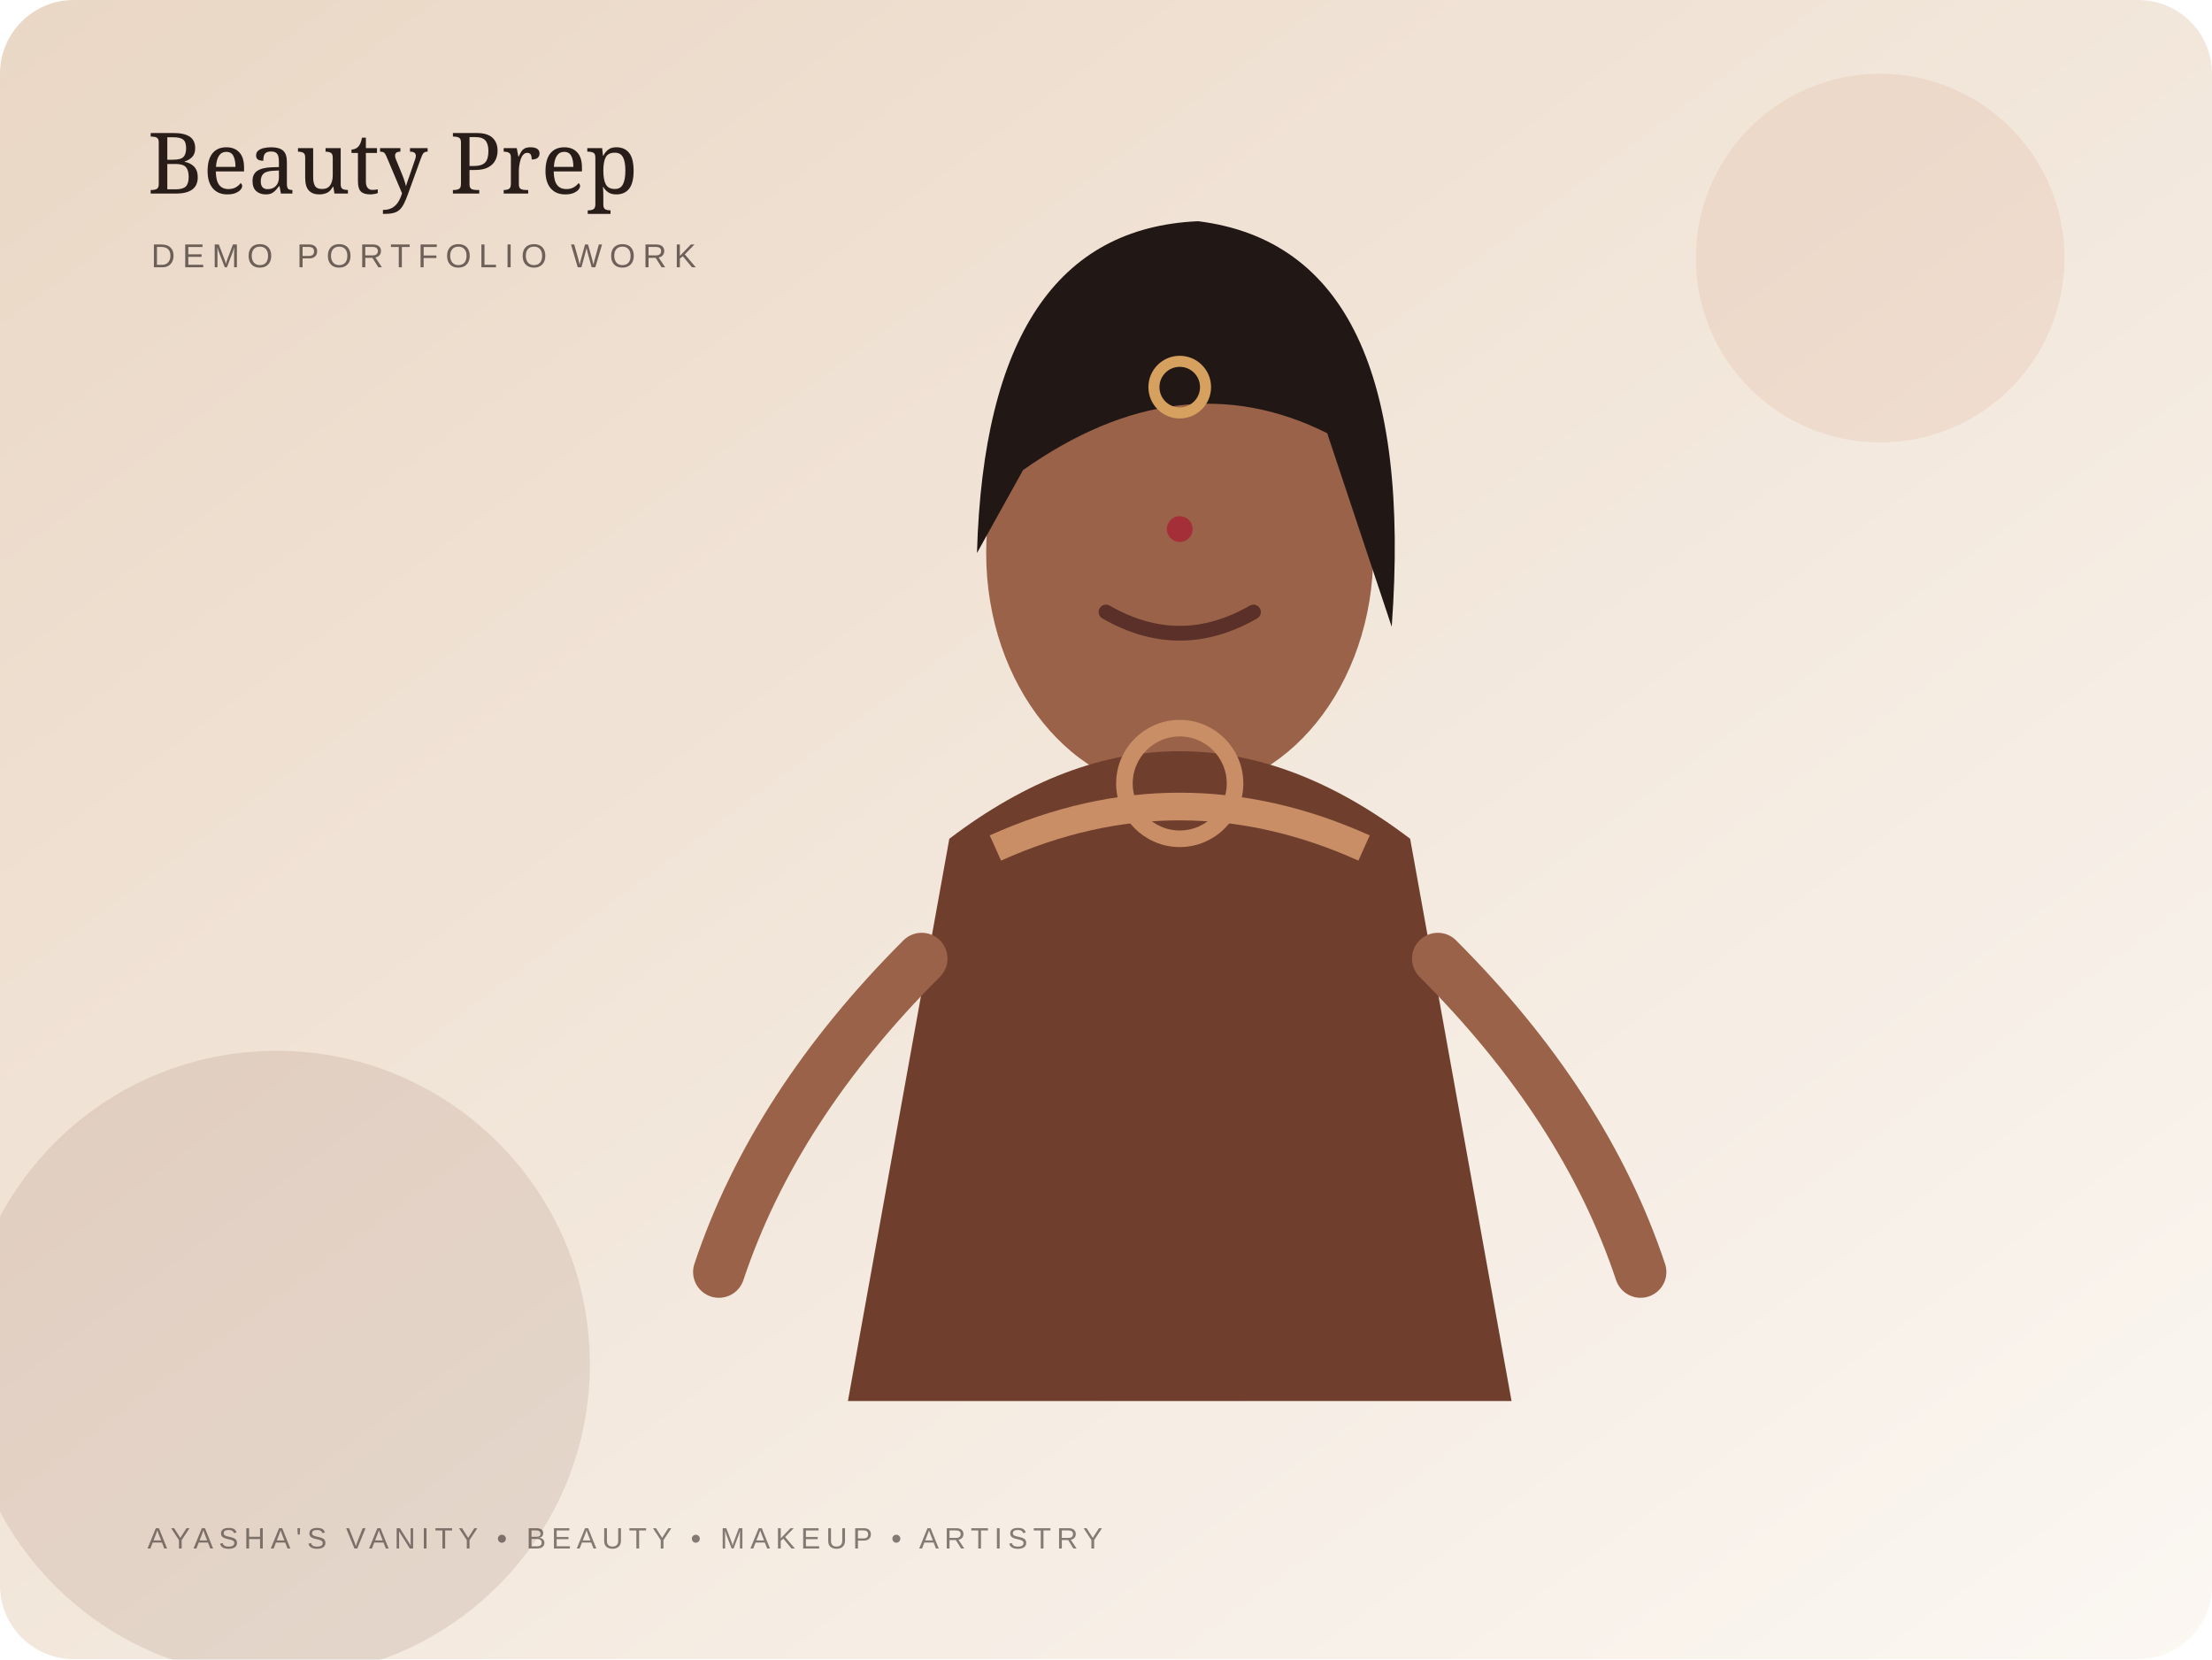
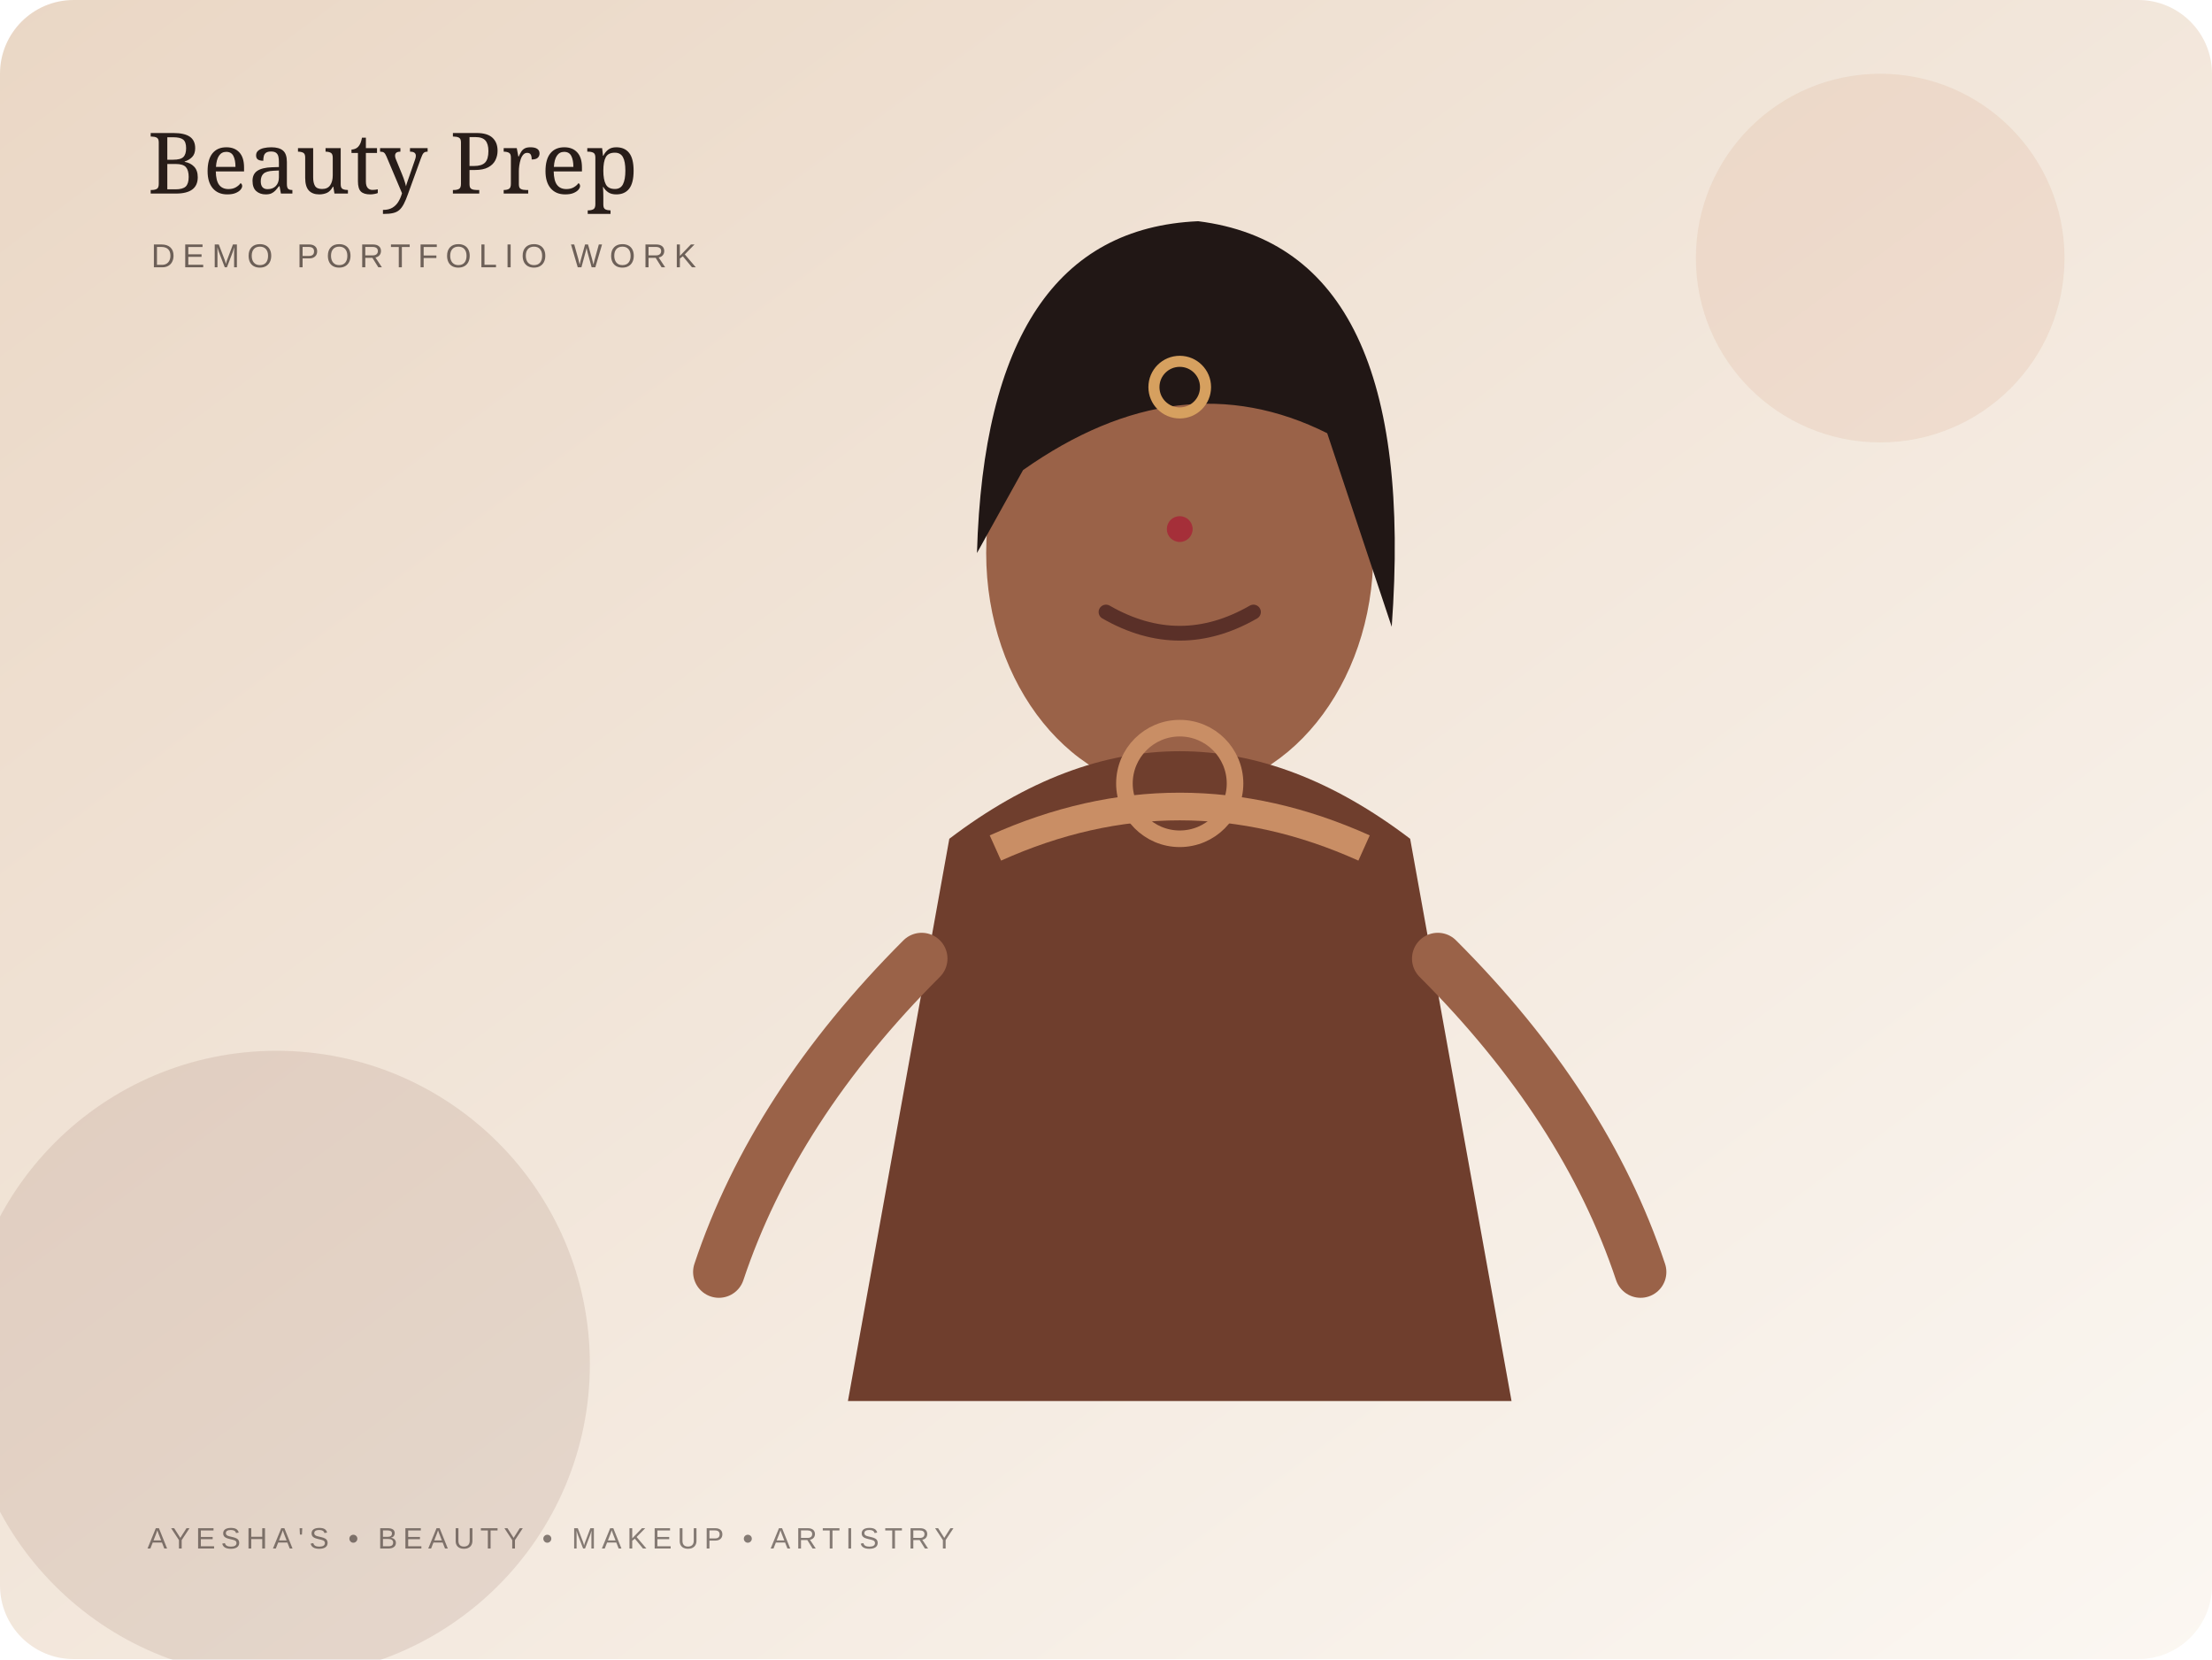
<svg xmlns="http://www.w3.org/2000/svg" width="1200" height="900" viewBox="0 0 1200 900">
  <defs>
    <linearGradient id="g" x1="0" x2="1" y1="0" y2="1">
      <stop stop-color="#ead7c5" />
      <stop offset="1" stop-color="#fbf7f2" />
    </linearGradient>
  </defs>
  <rect width="1200" height="900" rx="40" fill="url(#g)" />
  <circle cx="1020" cy="140" r="100" fill="#c98e65" opacity=".14" />
  <circle cx="150" cy="740" r="170" fill="#6f3e2d" opacity=".12" />
  <g>
    <ellipse cx="640" cy="300" rx="105" ry="130" fill="#9a6248" />
    <path d="M530 300 Q535 125 650 120 Q770 135 755 340 L720 235 Q640 195 555 255Z" fill="#211715" />
    <path d="M600 332 Q640 355 680 332" fill="none" stroke="#5a3028" stroke-width="8" stroke-linecap="round" />
    <circle cx="640" cy="287" r="7" fill="#a52f39" />
    <circle cx="640" cy="210" r="14" fill="none" stroke="#d6a05f" stroke-width="6" />
    <path d="M515 455 Q640 360 765 455 L820 760 L460 760Z" fill="#6f3e2d" />
    <path d="M540 460 Q640 415 740 460" fill="none" stroke="#c98e65" stroke-width="15" />
    <circle cx="640" cy="425" r="30" fill="none" stroke="#c98e65" stroke-width="9" />
    <path d="M500 520 Q420 600 390 690" stroke="#9a6248" stroke-width="28" stroke-linecap="round" />
    <path d="M780 520 Q860 600 890 690" stroke="#9a6248" stroke-width="28" stroke-linecap="round" />
  </g>
  <text x="80" y="105" font-family="Georgia,serif" font-size="46" fill="#281d19">Beauty Prep</text>
  <text x="82" y="145" font-family="Arial,sans-serif" font-size="18" letter-spacing="4" fill="#281d19" opacity=".65">DEMO PORTFOLIO WORK</text>
-   <text x="80" y="840" font-family="Arial,sans-serif" font-size="16" letter-spacing="3" fill="#281d19" opacity=".55">AYASHA'S VANITY • BEAUTY • MAKEUP • ARTISTRY</text>
+   <text x="80" y="840" font-family="Arial,sans-serif" font-size="16" letter-spacing="3" fill="#281d19" opacity=".55">AYESHA'S • BEAUTY • MAKEUP • ARTISTRY</text>
</svg>
